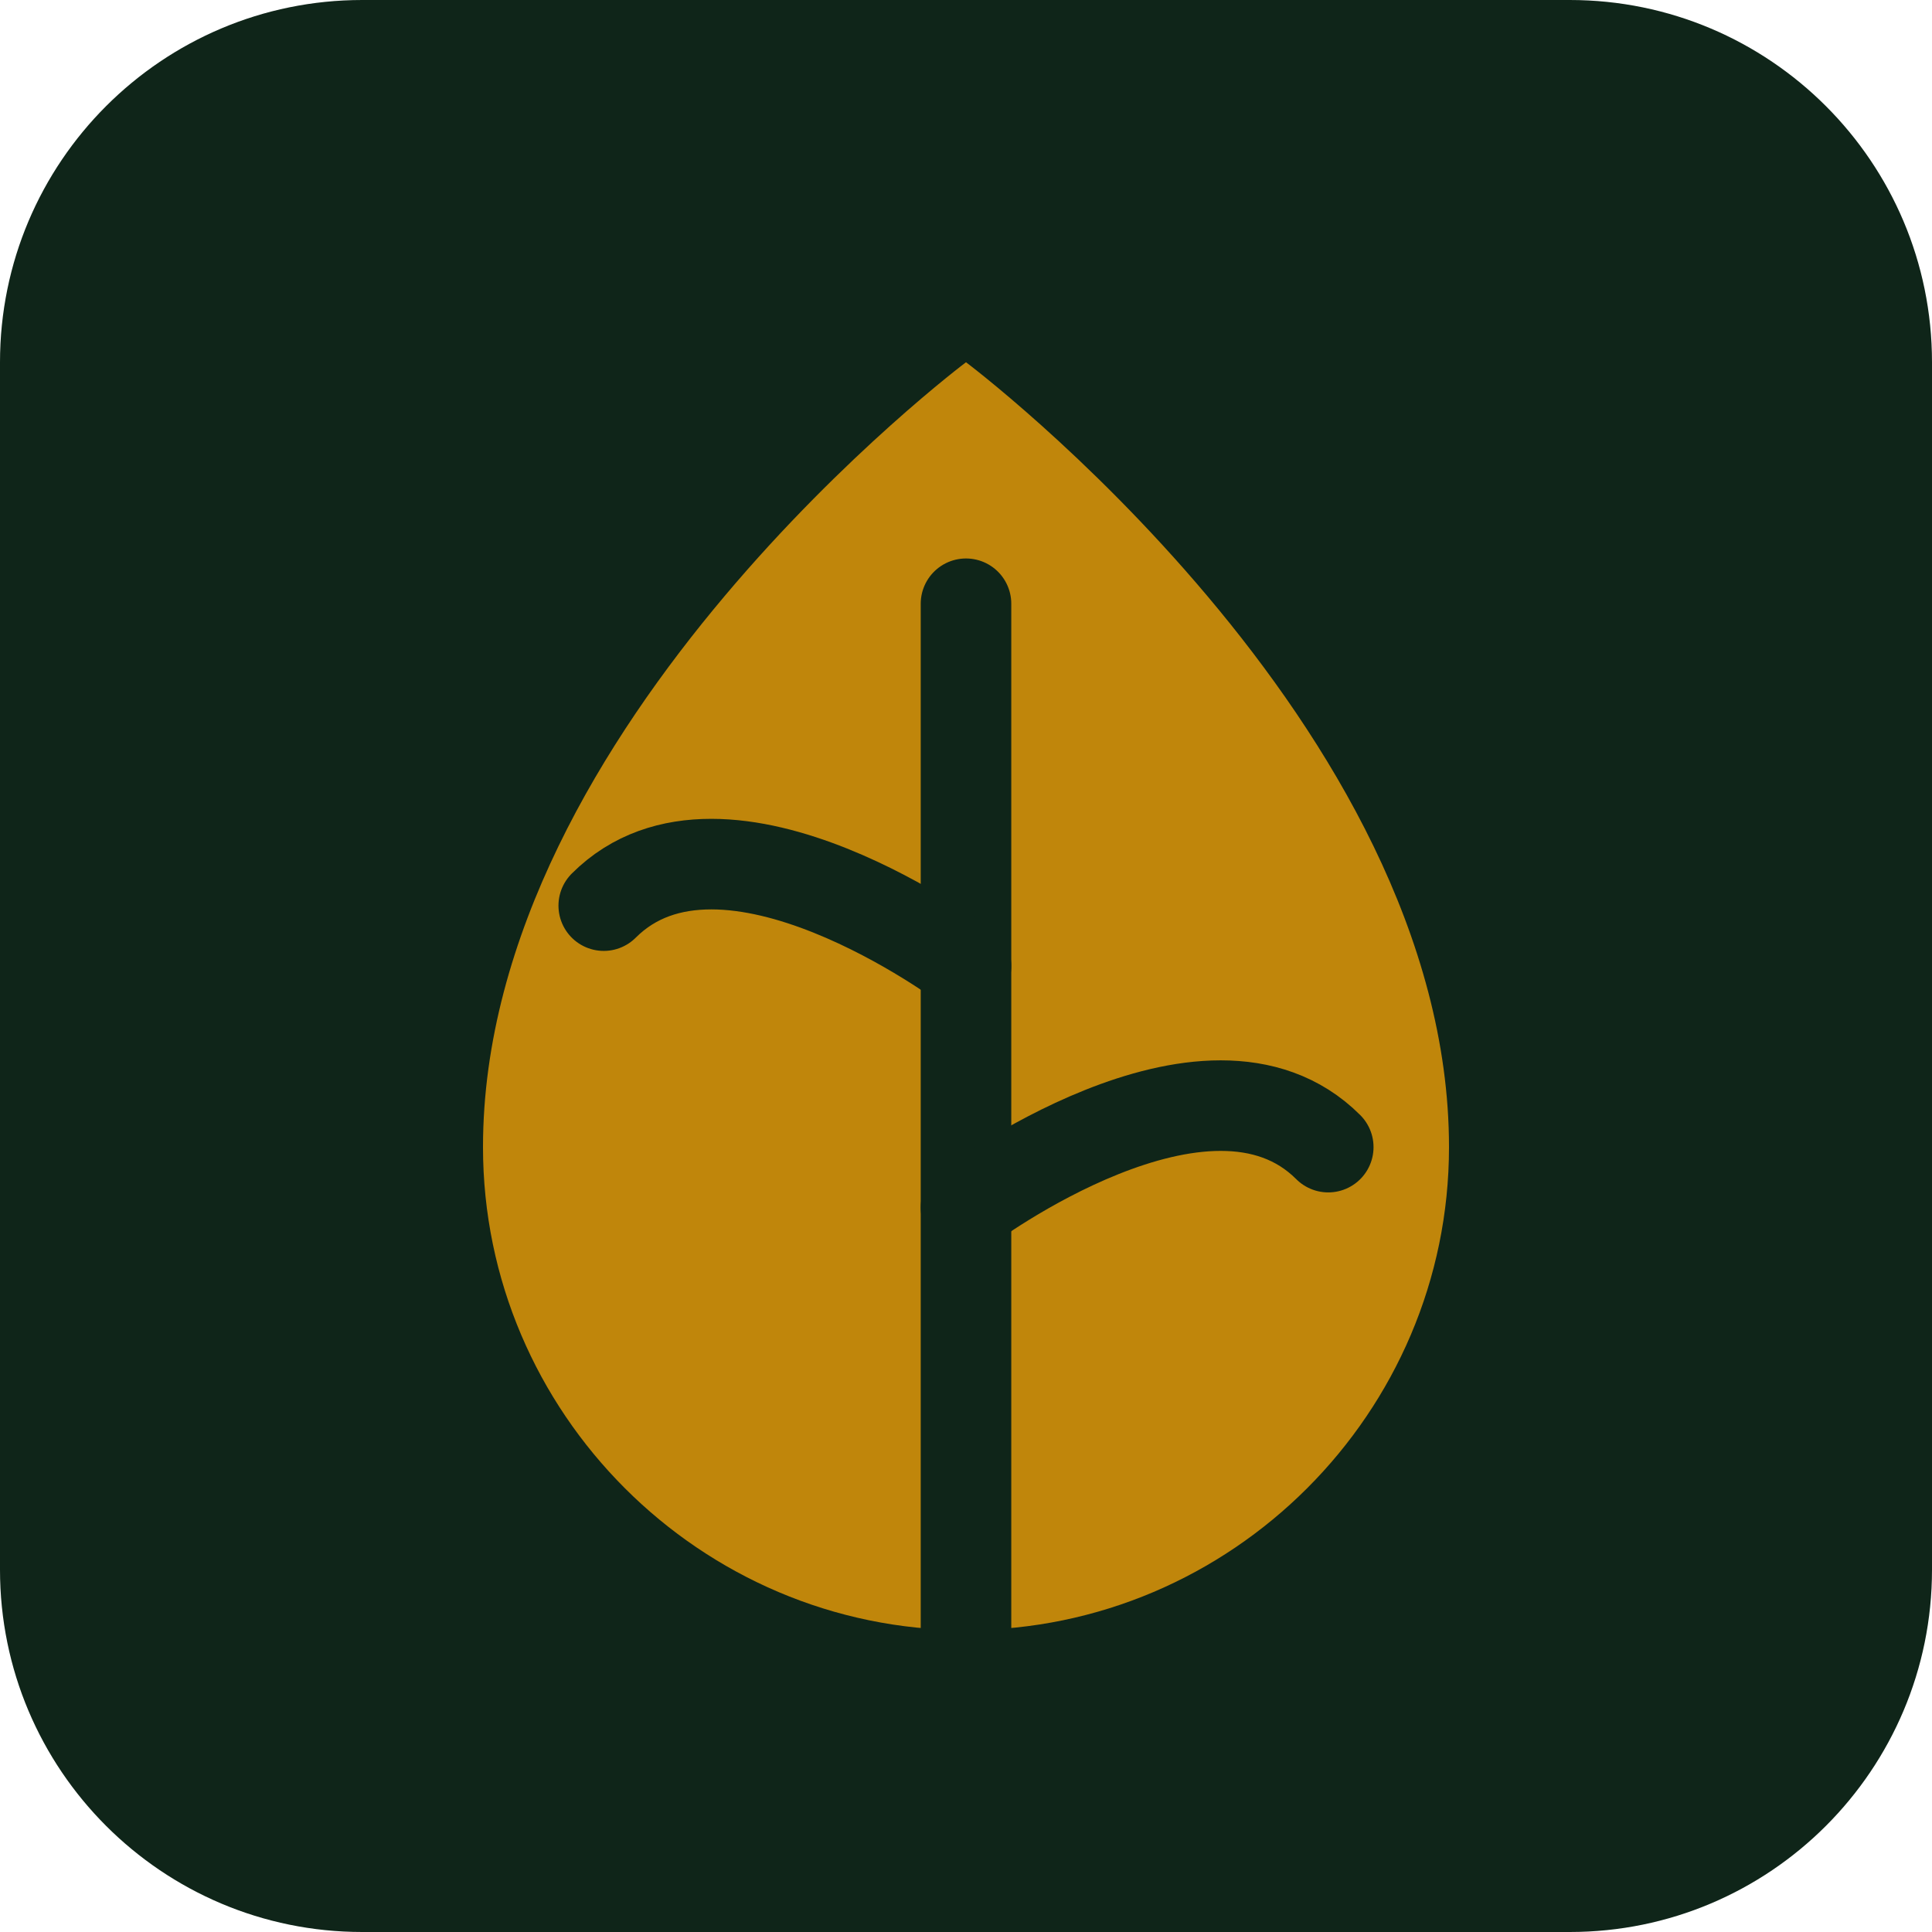
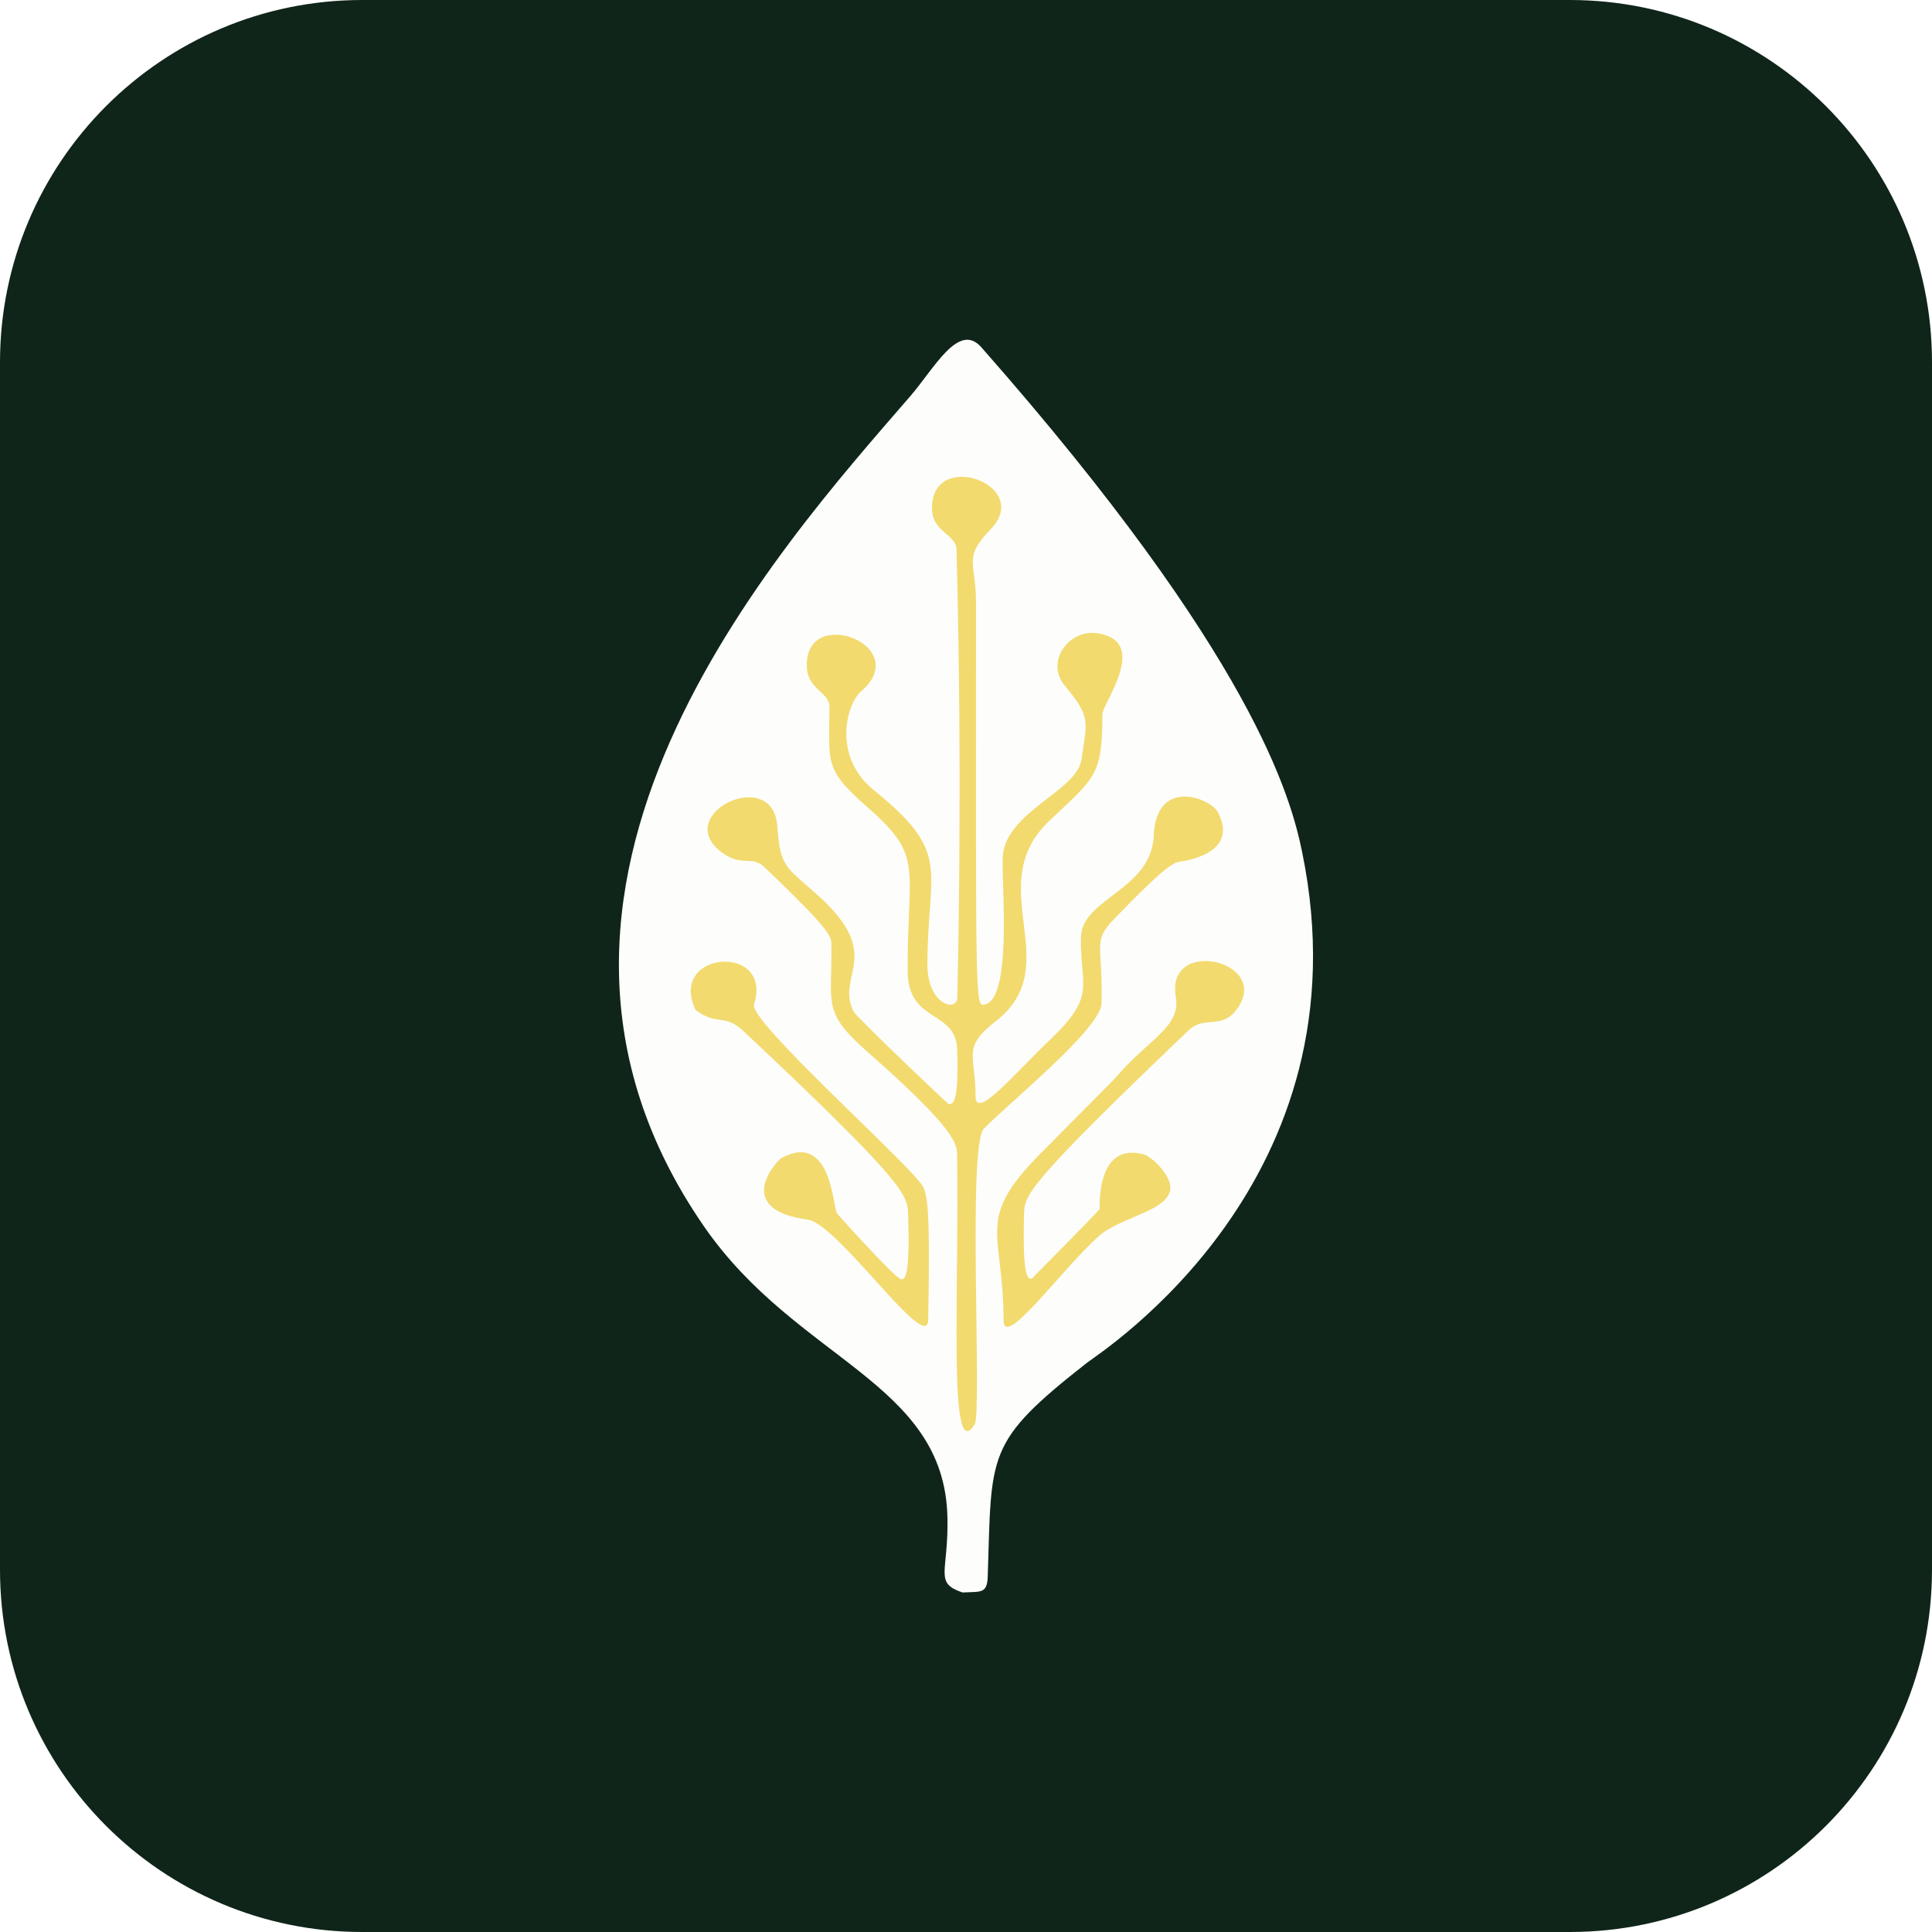
- <svg xmlns="http://www.w3.org/2000/svg" viewBox="0 0 32 32" fill="none">
+ <svg xmlns="http://www.w3.org/2000/svg" viewBox="0 0 32 32">
  <rect width="32" height="32" rx="6" fill="#0f2519" />
-   <path d="M16 6 C16 6 8 12 8 19 C8 23.4 11.6 27 16 27 C20.4 27 24 23.4 24 19 C24 12 16 6 16 6Z" fill="#d4900a" opacity="0.9" />
-   <path d="M16 10 L16 27" stroke="#0f2519" stroke-width="1.5" stroke-linecap="round" />
-   <path d="M16 16 C16 16 12 13 10 15" stroke="#0f2519" stroke-width="1.5" stroke-linecap="round" />
-   <path d="M16 20 C16 20 20 17 22 19" stroke="#0f2519" stroke-width="1.5" stroke-linecap="round" />
+   <svg x="9.9" y="5" width="12.2" height="22" viewBox="794 747 1920 3466" style="fill-rule:evenodd;clip-rule:evenodd;stroke-linejoin:round;stroke-miterlimit:2;">
+     <path d="M1744.774,4114.764c-75.188,-25.791 -36.027,-51.376 -39.212,-196.04c-7.799,-354.136 -393.007,-408.326 -635.383,-759.423c-609.878,-883.447 194.234,-1768.108 539.213,-2167.155c61.745,-71.422 125.352,-193.988 184.514,-126.811c711.597,808.004 808.283,1176.6 837.238,1317.395c176.533,858.387 -525.519,1304.412 -561.98,1333.019c-264.823,207.768 -247.946,235.058 -258.454,557.208c-1.486,45.543 -17.665,39.355 -65.936,41.807Z" fill="#fdfdfb" />
+     <path d="M2244.434,2131.487c11.204,-142.872 147.476,-89.061 166.623,-53.1c56.671,106.438 -81.683,126.625 -94.894,128.552c-19.101,2.787 -35.991,5.251 -177.877,152.835c-55.068,57.28 -26.542,65.695 -30.682,218.314c-1.766,65.087 -245.499,262.596 -307.162,326.643c-43.18,44.85 -4.147,739.073 -23.646,770.872c-70.182,114.457 -40.255,-339.49 -45.99,-702.177c-0.436,-27.555 -1.027,-64.921 -232.065,-267.689c-122.713,-107.697 -93.393,-125.258 -95.977,-282.421c-0.305,-18.553 3.803,-31.44 -175.492,-201.838c-32.767,-31.141 -56.67,0.85 -108.656,-36.569c-137.365,-98.875 131.611,-230.427 142.901,-70.005c7.613,108.176 22.156,105.343 106.148,180.885c176.437,158.686 43.67,207.615 93.582,303.607c7.685,14.78 244.506,240.088 247.001,240.548c12.02,2.219 27.036,-0.721 22.783,-141.491c-3.2,-105.887 -128.981,-67.7 -129.306,-205.817c-0.645,-273.677 42.821,-297.367 -101.963,-424.368c-116.671,-102.341 -102.618,-114.554 -102.104,-263.334c0.139,-40.207 -55.447,-45.863 -58.826,-102.754c-10.035,-168.976 280.923,-59.374 141.927,60.717c-40.334,34.848 -74.773,171.65 32.723,258.299c204.5,164.84 140.561,201.137 139.801,454.11c-0.32,106.429 77.135,125.965 78.033,87.048c2.159,-93.58 13.447,-582.734 -2.034,-1170.023c-0.997,-37.825 -61.528,-44.776 -63.83,-102.422c-6.499,-162.727 266.321,-66.62 152.677,50.584c-73.196,75.488 -37.984,87.061 -38.012,189.745c-0.279,1037.464 -2.254,1054.638 21.126,1050.672c72.103,-12.233 46.978,-290.859 48.392,-380.55c1.914,-121.45 192.981,-174.857 205.483,-258.361c15.656,-104.567 24.646,-111.161 -44.184,-194.701c-50.353,-61.114 10.84,-145.959 84.841,-135.715c140.193,19.406 14.467,183.689 14.311,210.571c-0.946,162.857 -17.497,163.689 -139.154,279.548c-178.166,169.676 48.555,376.156 -139.164,522.259c-89.473,69.638 -52.76,87.094 -52.767,196.006c-0.004,63.496 99.731,-57.316 195.546,-148.644c120.488,-114.846 77.514,-137.135 79.302,-264.944c1.484,-106.037 189.71,-123.055 190.585,-274.891Z" fill="#f2da6e" />
+     <path d="M1048.137,2594.459c-73.002,-154.919 204.165,-174.964 152.629,-14.112c-13.252,41.362 366.375,381.61 432.478,463.406c18.606,23.024 28.226,34.926 22.136,360.021c-1.717,91.633 -235.684,-251.194 -314.252,-261.854c-198.277,-26.903 -80.382,-154.546 -68.484,-160.935c131.767,-70.764 133.715,132.561 145.151,145.321c12.573,14.029 141.054,157.385 164.117,169.71c12.565,6.715 26.576,-2.545 21.106,-167.892c-1.653,-49.959 -2.544,-76.918 -430.015,-478.483c-49.774,-46.758 -69.496,-12.569 -124.866,-55.184Z" fill="#f2da6e" />
+     <path d="M2244.558,2987.95c129.481,124.317 -70.44,130.954 -144.19,197.027c-98.886,88.591 -248.131,298.302 -248.329,219.177c-0.581,-232.853 -74.626,-261.636 93.767,-432.086c187.933,-190.229 187.95,-188.317 202.971,-205.757c82.702,-96.025 166.405,-127.667 152.768,-205.674c-27.763,-158.819 253.604,-93.872 158.453,33.255c-39.544,52.832 -83.875,14.403 -125.314,54.028c-427.351,408.636 -427.932,430.178 -429.282,480.216c-4.424,164.05 9.872,173.473 21.892,166.173c0.122,-0.074 167.142,-168.964 175.444,-180.074c0.979,-1.31 -10.622,-165.766 103.536,-145.233c22.696,4.082 19.015,6.723 38.284,18.948Z" fill="#f2da6e" />
+   </svg>
</svg>
